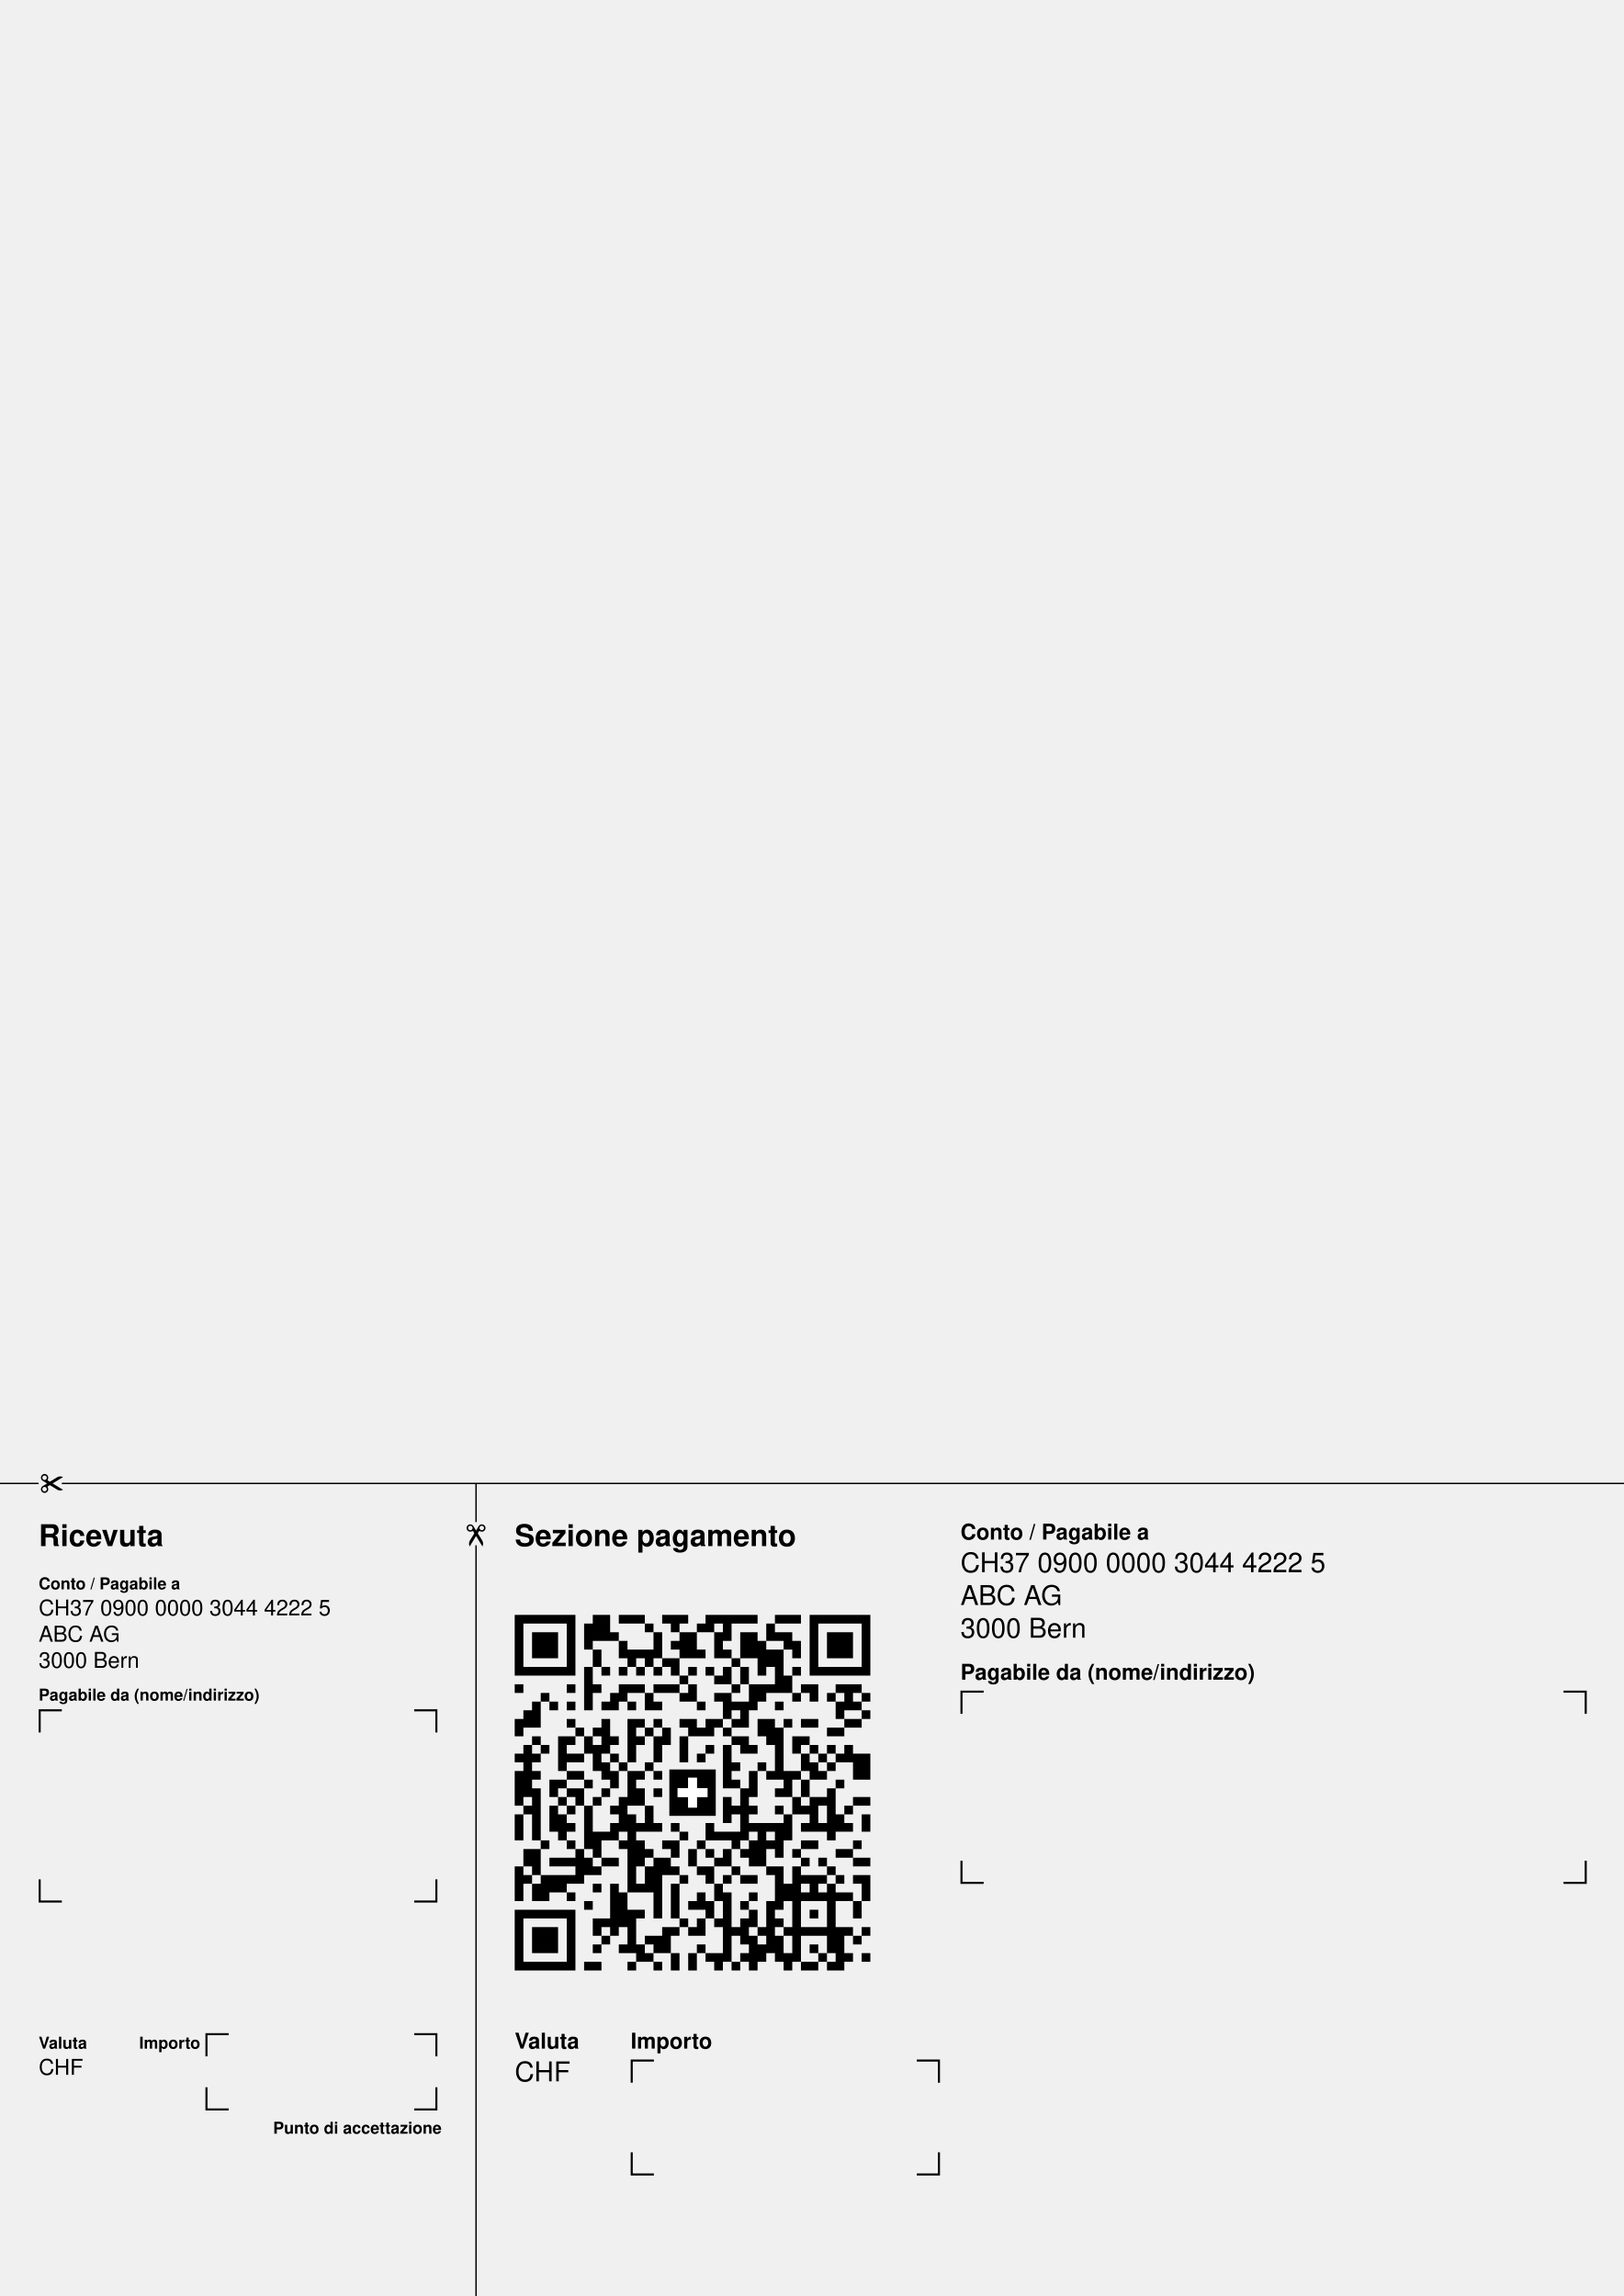
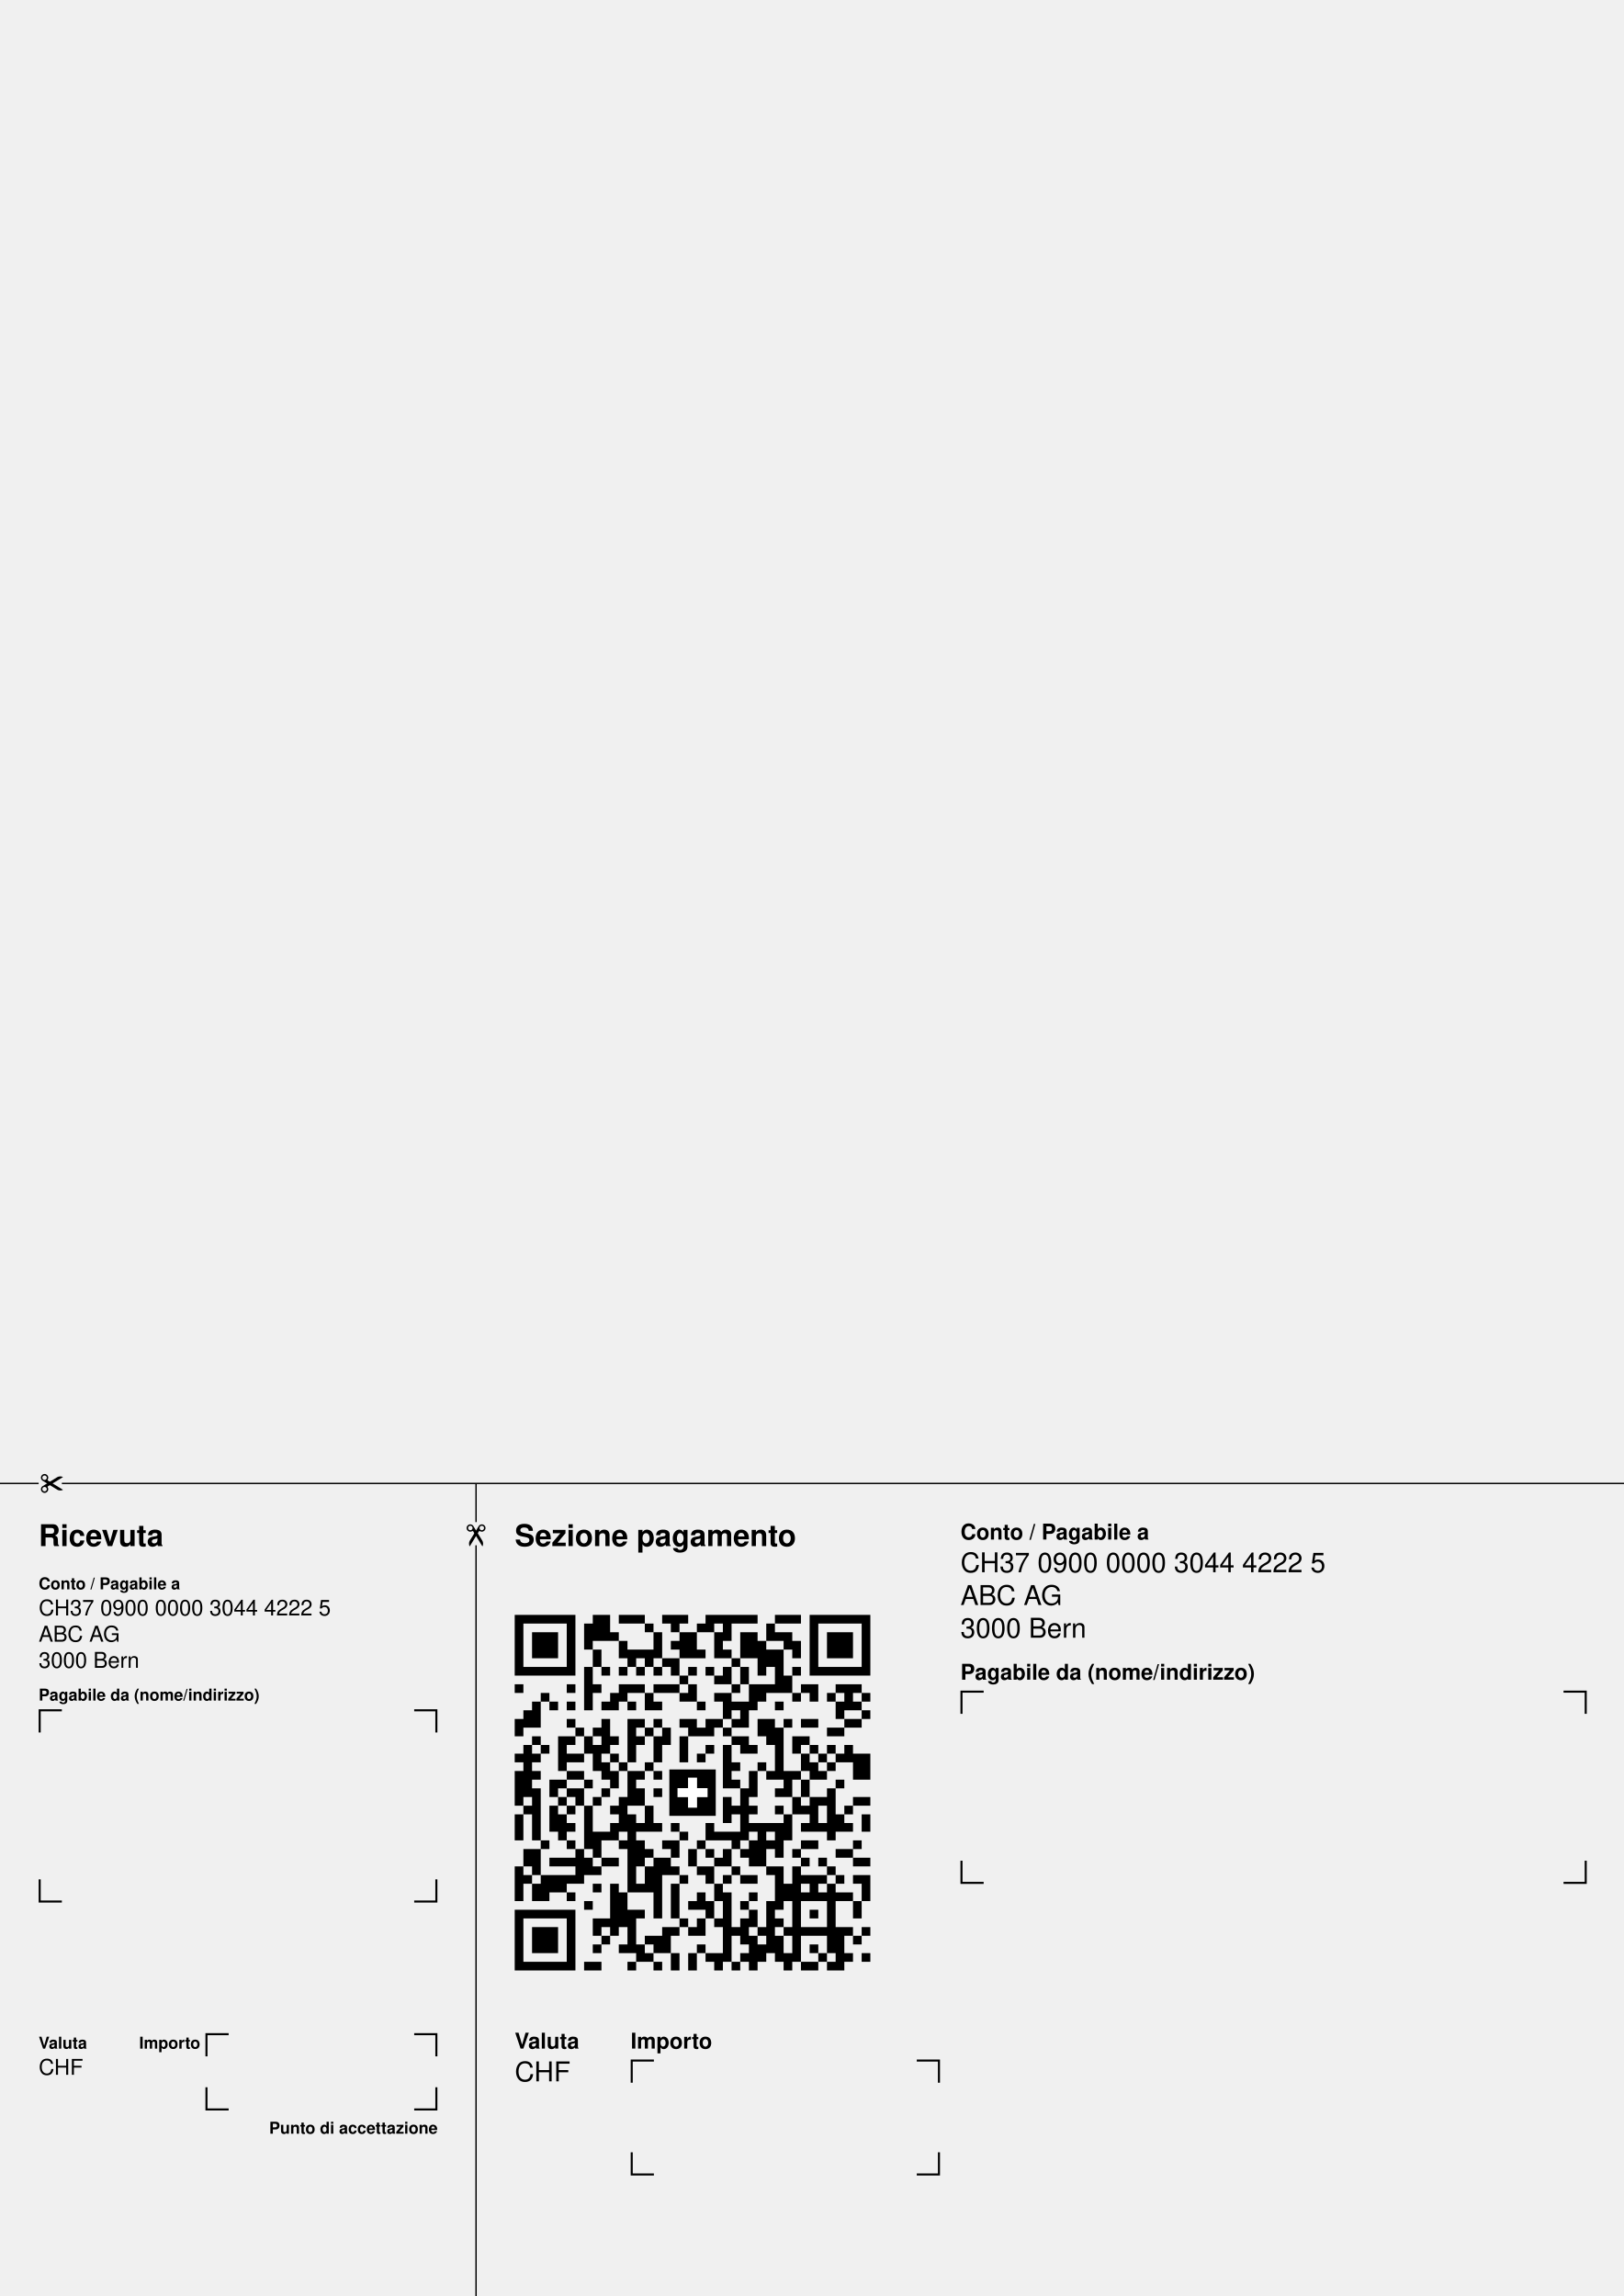
<svg xmlns="http://www.w3.org/2000/svg" width="210mm" height="297mm" version="1.1" viewBox="0 0 595.276 841.89">
  <g font-family="Helvetica,Arial" transform="translate(0 841.89)">
    <g transform="translate(188.702 -119.367) scale(3.18)">
      <path d="M0,-41h7v1h-7zm9,0h2v3h-2zm3,0h3v1h-3zm5,0h3v1h-3zm5,0h6v1h-6zm8,0h3v1h-3z m4,0h7v1h-7zm-34,1h1v6h-1zm6,0h1v6h-1zm2,0h1v3h-1zm7,0h1v1h-1zm3,0h1v1h-1z m3,0h2v1h-2zm3,0h1v2h-1zm5,0h1v2h-1zm5,0h1v6h-1zm6,0h1v6h-1zm-38,1h3v3h-3z m9,0h1v1h-1zm5,0h1v3h-1zm3,0h2v3h-2zm4,0h1v3h-1zm3,0h2v3h-2zm4,0h2v1h-2z m6,0h3v3h-3zm-24,1h1v2h-1zm6,0h1v1h-1zm10,0h1v4h-1zm3,0h2v1h-2zm-22,1h1v2h-1z m4,0h3v1h-3zm8,0h1v1h-1zm3,0h1v1h-1zm5,0h2v2h-2zm3,0h1v1h-1zm-19,1h1v1h-1z m2,0h1v1h-1zm2,0h2v1h-2zm8,0h1v1h-1zm-24,1h5v1h-5zm7,0h1v5h-1zm2,0h1v1h-1z m2,0h1v1h-1zm2,0h1v1h-1zm2,0h1v1h-1zm2,0h1v1h-1zm2,0h1v1h-1zm2,0h1v1h-1z m2,0h1v2h-1zm2,0h1v2h-1zm4,0h1v3h-1zm2,0h1v1h-1zm3,0h5v1h-5zm-16,1h1v1h-1z m4,0h1v1h-1zm8,0h1v2h-1zm-31,1h1v1h-1zm6,0h1v1h-1zm3,0h1v1h-1zm3,0h3v1h-3z m4,0h3v1h-3zm4,0h1v2h-1zm5,0h1v1h-1zm2,0h2v2h-2zm2,0h1v1h-1zm4,0h2v1h-2z m4,0h3v1h-3zm-34,1h1v1h-1zm8,0h2v1h-2zm4,0h1v2h-1zm4,0h1v1h-1zm4,0h2v1h-2z m9,0h1v1h-1zm2,0h1v1h-1zm2,0h1v1h-1zm2,0h1v2h-1zm2,0h1v1h-1zm-38,1h1v3h-1z m2,0h1v1h-1zm2,0h1v1h-1zm4,0h2v1h-2zm3,0h1v1h-1zm3,0h1v1h-1zm5,0h1v1h-1z m3,0h4v1h-4zm6,0h1v1h-1zm7,0h1v2h-1zm2,0h1v1h-1zm-38,1h1v2h-1zm23,0h1v1h-1z m2,0h1v2h-1zm14,0h1v1h-1zm-40,1h1v2h-1zm6,0h1v1h-1zm4,0h1v4h-1zm3,0h1v5h-1z m1,0h1v1h-1zm2,0h1v1h-1zm3,0h2v1h-2zm3,0h2v1h-2zm3,0h1v1h-1zm3,0h2v2h-2z m3,0h1v1h-1zm2,0h2v1h-2zm5,0h2v1h-2zm-31,1h1v1h-1zm2,0h1v1h-1zm6,0h1v1h-1z m2,0h1v2h-1zm3,0h3v1h-3zm4,0h1v1h-1zm6,0h1v6h-1zm6,0h2v1h-2zm-34,1h1v1h-1z m3,-0h1v4h-1zm1,0h1v1h-1zm2,0h1v2h-1zm3,0h1v1h-1zm3,0h1v1h-1zm2,0h1v3h-1z m3,0h1v3h-1zm6,0h2v1h-2zm4,0h1v1h-1zm3,0h2v1h-2zm-31,1h1v6h-1zm2,0h1v1h-1z m6,-0h1v3h-1zm13,0h1v1h-1zm2,0h1v5h-1zm2,0h2v1h-2zm6,0h1v1h-1zm2,0h1v1h-1z m2,0h1v1h-1zm2,0h1v2h-1zm-38,1h1v1h-1zm2,0h1v1h-1zm4,0h2v1h-2zm5,0h1v1h-1z m10,0h1v1h-1zm12,-0h1v2h-1zm2,0h1v1h-1zm2,0h1v1h-1zm2,0h2v3h-2zm-29,1h1v2h-1z m2,-0h1v1h-1zm3,0h1v1h-1zm10,0h1v1h-1zm3,0h1v1h-1zm6,0h1v2h-1zm2,-0h1v1h-1z m-36,1h1v4h-1zm2,0h1v1h-1zm4,0h2v1h-2zm5,0h1v2h-1zm2,-0h1v4h-1zm1,0h1v1h-1z m2,0h1v1h-1zm11,-0h1v3h-1zm2,0h1v1h-1zm2,-0h1v3h-1zm1,0h1v1h-1zm3,0h1v1h-1z m-31,1h2v1h-2zm4,0h1v1h-1zm17,0h1v1h-1zm8,-0h1v2h-1zm4,0h1v1h-1zm-35,1h1v6h-1z m2,-0h1v1h-1zm2,0h2v1h-2zm4,0h1v1h-1zm4,0h1v2h-1zm2,0h1v1h-1zm10,0h1v6h-1z m4,-0h1v1h-1zm6,0h1v6h-1zm-31,1h1v1h-1zm2,0h1v1h-1zm2,0h1v1h-1zm3,0h1v4h-1z m12,0h1v3h-1zm8,0h1v2h-1zm2,0h1v4h-1zm1,0h1v1h-1zm4,0h2v1h-2zm-38,1h1v1h-1z m3,0h1v3h-1zm2,0h1v1h-1zm2,0h1v5h-1zm3,0h1v1h-1zm4,0h1v3h-1zm10,0h1v1h-1z m2,0h1v1h-1zm3,0h1v1h-1zm3,0h1v1h-1zm5,0h1v1h-1zm-38,1h1v3h-1zm5,0h1v3h-1z m8,0h1v9h-1zm18,0h1v3h-1zm6,0h1v2h-1zm3,0h1v2h-1zm-34,1h1v1h-1zm5,0h1v2h-1z m3,0h1v1h-1zm2,0h1v1h-1zm2,0h1v1h-1zm4,0h1v2h-1zm5,0h4v1h-4zm6,0h1v1h-1z m2,0h1v1h-1zm3,0h1v1h-1zm-29,1h1v3h-1zm1,0h1v1h-1zm9,0h1v1h-1zm4,0h3v1h-3z m5,0h1v4h-1zm2,0h1v3h-1zm-27,1h1v1h-1zm3,0h1v1h-1zm6,0h1v1h-1zm2,0h1v3h-1z m3,0h2v1h-2zm4,0h1v1h-1zm4,0h1v1h-1zm2,0h1v3h-1zm2,0h1v1h-1zm4,0h2v1h-2z m6,0h1v1h-1zm-38,1h2v2h-2zm6,0h1v4h-1zm8,0h1v1h-1zm3,0h1v1h-1zm2,0h1v2h-1z m2,0h1v1h-1zm2,0h1v2h-1zm2,0h1v1h-1zm6,0h1v1h-1zm5,0h2v1h-2zm-33,1h3v1h-3z m4,0h1v2h-1zm2,0h2v1h-2zm6,0h1v7h-1zm1,0h1v2h-1zm6,0h1v1h-1zm10,0h1v1h-1z m2,0h1v1h-1zm4,0h2v1h-2zm-39,1h1v4h-1zm2,0h1v1h-1zm7,0h1v1h-1zm6,0h1v3h-1z m3,0h1v1h-1zm3,0h2v1h-2zm4,0h1v1h-1zm4,0h2v1h-2zm3,0h1v11h-1zm4,0h1v1h-1z m-35,1h1v1h-1zm2,0h3v2h-3zm3,0h1v1h-1zm13,0h1v1h-1zm3,0h1v1h-1zm2,0h1v1h-1z m2,0h2v1h-2zm4,0h1v4h-1zm3,-0h3v1h-3zm4,0h1v1h-1zm2,0h2v1h-2zm-37,1h1v2h-1z m7,0h1v1h-1zm2,0h1v6h-1zm3,-0h1v1h-1zm4,0h1v4h-1zm5,-0h1v2h-1zm8,0h1v2h-1z m3,0h1v2h-1zm2,0h1v8h-1zm4,0h1v2h-1zm-37,1h1v1h-1zm3,0h1v1h-1zm6,0h1v4h-1z m9,0h1v2h-1zm3,0h1v8h-1zm3,0h1v1h-1zm6,0h1v1h-1zm2,0h1v1h-1zm2,0h2v1h-2z m-29,1h1v1h-1zm12,0h1v1h-1zm2,0h1v2h-1zm4,0h1v1h-1zm3,0h1v6h-1zm10,0h1v2h-1z m-39,1h7v1h-7zm13,0h1v5h-1zm1,0h1v1h-1zm13,0h1v2h-1zm7,0h1v1h-1zm-34,1h1v6h-1z m6,0h1v6h-1zm3,-0h2v1h-2zm10,0h1v1h-1zm2,0h1v2h-1zm2,-0h1v1h-1zm3,0h1v3h-1z m4,-0h1v1h-1zm-28,1h3v3h-3zm7,-0h1v1h-1zm8,0h1v3h-1zm1,-0h1v1h-1zm2,0h1v1h-1z m5,0h1v1h-1zm3,0h1v1h-1zm3,0h1v1h-1zm2,0h3v1h-3zm4,0h1v5h-1zm1,0h1v1h-1z m2,0h1v1h-1zm-30,1h1v1h-1zm5,0h2v1h-2zm12,0h1v4h-1zm3,0h1v3h-1zm9,0h1v1h-1z m-30,1h1v1h-1zm3,0h1v1h-1zm2,0h1v2h-1zm2,0h1v1h-1zm5,0h1v1h-1zm7,0h1v2h-1z m6,0h1v1h-1zm-19,1h1v1h-1zm3,0h1v2h-1zm2,0h1v2h-1zm2,0h2v1h-2zm4,0h1v1h-1z m5,0h1v2h-1zm4,0h1v1h-1zm3,0h1v1h-1zm2,0h1v1h-1zm-39,1h5v1h-5zm7,0h2v1h-2z m5,0h1v1h-1zm3,0h1v1h-1zm7,0h1v1h-1zm2,0h1v1h-1zm8,0h2v1h-2zm3,0h1v1h-1z" fill="#000000" />
    </g>
    <g transform="translate(188.702 -119.367)">
      <path d="M56.693,-73.701h17.008v17.008h-17.008z" fill="#000000" />
      <path d="M63.543,-70.709h3.307v11.024h-3.307zm-3.858,3.858h11.024v3.307h-11.024z" fill="#ffffff" />
    </g>
    <g transform="translate(188.702 -0)">
      <text x="0" y="-274.976" font-size="11" font-weight="bold">Sezione pagamento</text>
      <text x="0" y="-90.709" font-size="8" font-weight="bold">Valuta</text>
      <text x="0" y="-78.709" font-size="10">CHF</text>
    </g>
    <g transform="translate(231.222 -0)">
      <text x="0" y="-90.709" font-size="8" font-weight="bold">Importo</text>
      <path d="M0.375,-52.693l0,8.129l8.129,0m96.378,0l8.129,0l0,-8.129m0,-25.512l0,-8.129l-8.129,0m-96.378,0l-8.129,0l0,8.129" stroke="#000000" stroke-width="0.75" fill="none" />
    </g>
    <g transform="translate(352.12 -0)">
      <text x="0" y="-277.376" font-size="8" font-weight="bold">Conto / Pagabile a</text>
      <text x="0" y="-265.376" font-size="10">CH37 0900 0000 3044 4222 5</text>
      <text x="0" y="-253.376" font-size="10">ABC AG</text>
      <text x="0" y="-241.376" font-size="10">3000 Bern</text>
      <text x="0" y="-225.976" font-size="8" font-weight="bold">Pagabile da (nome/indirizzo)</text>
      <path d="M0.375,-159.614l0,8.129l8.129,0m212.598,0l8.129,0l0,-8.129m0,-53.858l0,-8.129l-8.129,0m-212.598,0l-8.129,0l0,8.129" stroke="#000000" stroke-width="0.75" fill="none" />
    </g>
    <g transform="translate(14.173 -0)">
      <text x="0" y="-274.976" font-size="11" font-weight="bold">Ricevuta</text>
      <text x="0" y="-259.134" font-size="6" font-weight="bold">Conto / Pagabile a</text>
      <text x="0" y="-249.534" font-size="8">CH37 0900 0000 3044 4222 5</text>
      <text x="0" y="-239.934" font-size="8">ABC AG</text>
      <text x="0" y="-230.334" font-size="8">3000 Bern</text>
      <text x="0" y="-218.334" font-size="6" font-weight="bold">Pagabile da (nome/indirizzo)</text>
      <path d="M0.375,-152.772l0,8.129l8.129,0m129.175,0l8.129,0l0,-8.129m0,-53.858l0,-8.129l-8.129,0m-129.175,0l-8.129,0l0,8.129" stroke="#000000" stroke-width="0.75" fill="none" />
      <text x="0" y="-90.709" font-size="6" font-weight="bold">Valuta</text>
      <text x="0" y="-81.109" font-size="8">CHF</text>
    </g>
    <g transform="translate(51.024 -0)">
      <text x="0" y="-90.709" font-size="6" font-weight="bold">Importo</text>
    </g>
    <path d="M75.692,-76.535l0,8.129l8.129,0m68.031,0l8.129,0l0,-8.129m0,-11.339l0,-8.129l-8.129,0m-68.031,0l-8.129,0l0,8.129" stroke="#000000" stroke-width="0.75" fill="none" />
-     <text x="100.122" y="-59.528" font-size="6" font-weight="bold">Punto di accettazione</text>
+     <text x="98.676" y="-59.528" font-size="6" font-weight="bold">Punto di accettazione</text>
    <path d="M174.529,-0l0,-275.272m0,-8.504l0,-14.173m-174.529,0l14.173,0m8.504,0l573.222,0" stroke="#000000" stroke-width="0.5" fill="none" />
    <g transform="translate(171.468 -274.847) scale(0.006)">
      <path d="M131.754,-359.388c-33.041,54.539,-52.384,110.154,-52.384,192.144c0,62.702,15.27,120.654,41.122,167.596l567.598,-926.232c10.25,-16.724,34.279,-23.091,63.969,-5.805c33.06,19.242,71.495,30.268,112.507,30.268 c123.676,0,223.937,-100.261,223.937,-223.937c0,-123.676,-100.261,-223.937,-223.937,-223.937c-76.348,0,-143.773,38.208,-184.195,96.548l-548.617,893.353zm728.561,-904.861c75.929,0,137.48,61.551,137.48,137.48 c0,75.929,-61.551,137.48,-137.48,137.48c-75.929,0,-137.48,-61.551,-137.48,-137.48c0,-75.929,61.551,-137.48,137.48,-137.48z" fill="#000000" />
    </g>
    <g transform="translate(177.591 -274.847) scale(-0.006 0.006)">
      <path d="M131.754,-359.388c-33.041,54.539,-52.384,110.154,-52.384,192.144c0,62.702,15.27,120.654,41.122,167.596l567.598,-926.232c10.25,-16.724,34.279,-23.091,63.969,-5.805c33.06,19.242,71.495,30.268,112.507,30.268 c123.676,0,223.937,-100.261,223.937,-223.937c0,-123.676,-100.261,-223.937,-223.937,-223.937c-76.348,0,-143.773,38.208,-184.195,96.548l-548.617,893.353zm728.561,-904.861c75.929,0,137.48,61.551,137.48,137.48 c0,75.929,-61.551,137.48,-137.48,137.48c-75.929,0,-137.48,-61.551,-137.48,-137.48c0,-75.929,61.551,-137.48,137.48,-137.48z" fill="#000000" />
    </g>
    <g transform="translate(23.102 -294.888) rotate(-90) scale(0.006)">
      <path d="M131.754,-359.388c-33.041,54.539,-52.384,110.154,-52.384,192.144c0,62.702,15.27,120.654,41.122,167.596l567.598,-926.232c10.25,-16.724,34.279,-23.091,63.969,-5.805c33.06,19.242,71.495,30.268,112.507,30.268 c123.676,0,223.937,-100.261,223.937,-223.937c0,-123.676,-100.261,-223.937,-223.937,-223.937c-76.348,0,-143.773,38.208,-184.195,96.548l-548.617,893.353zm728.561,-904.861c75.929,0,137.48,61.551,137.48,137.48 c0,75.929,-61.551,137.48,-137.48,137.48c-75.929,0,-137.48,-61.551,-137.48,-137.48c0,-75.929,61.551,-137.48,137.48,-137.48z" fill="#000000" />
    </g>
    <g transform="translate(23.102 -301.011) rotate(-90) scale(-0.006 0.006)">
      <path d="M131.754,-359.388c-33.041,54.539,-52.384,110.154,-52.384,192.144c0,62.702,15.27,120.654,41.122,167.596l567.598,-926.232c10.25,-16.724,34.279,-23.091,63.969,-5.805c33.06,19.242,71.495,30.268,112.507,30.268 c123.676,0,223.937,-100.261,223.937,-223.937c0,-123.676,-100.261,-223.937,-223.937,-223.937c-76.348,0,-143.773,38.208,-184.195,96.548l-548.617,893.353zm728.561,-904.861c75.929,0,137.48,61.551,137.48,137.48 c0,75.929,-61.551,137.48,-137.48,137.48c-75.929,0,-137.48,-61.551,-137.48,-137.48c0,-75.929,61.551,-137.48,137.48,-137.48z" fill="#000000" />
    </g>
  </g>
</svg>
